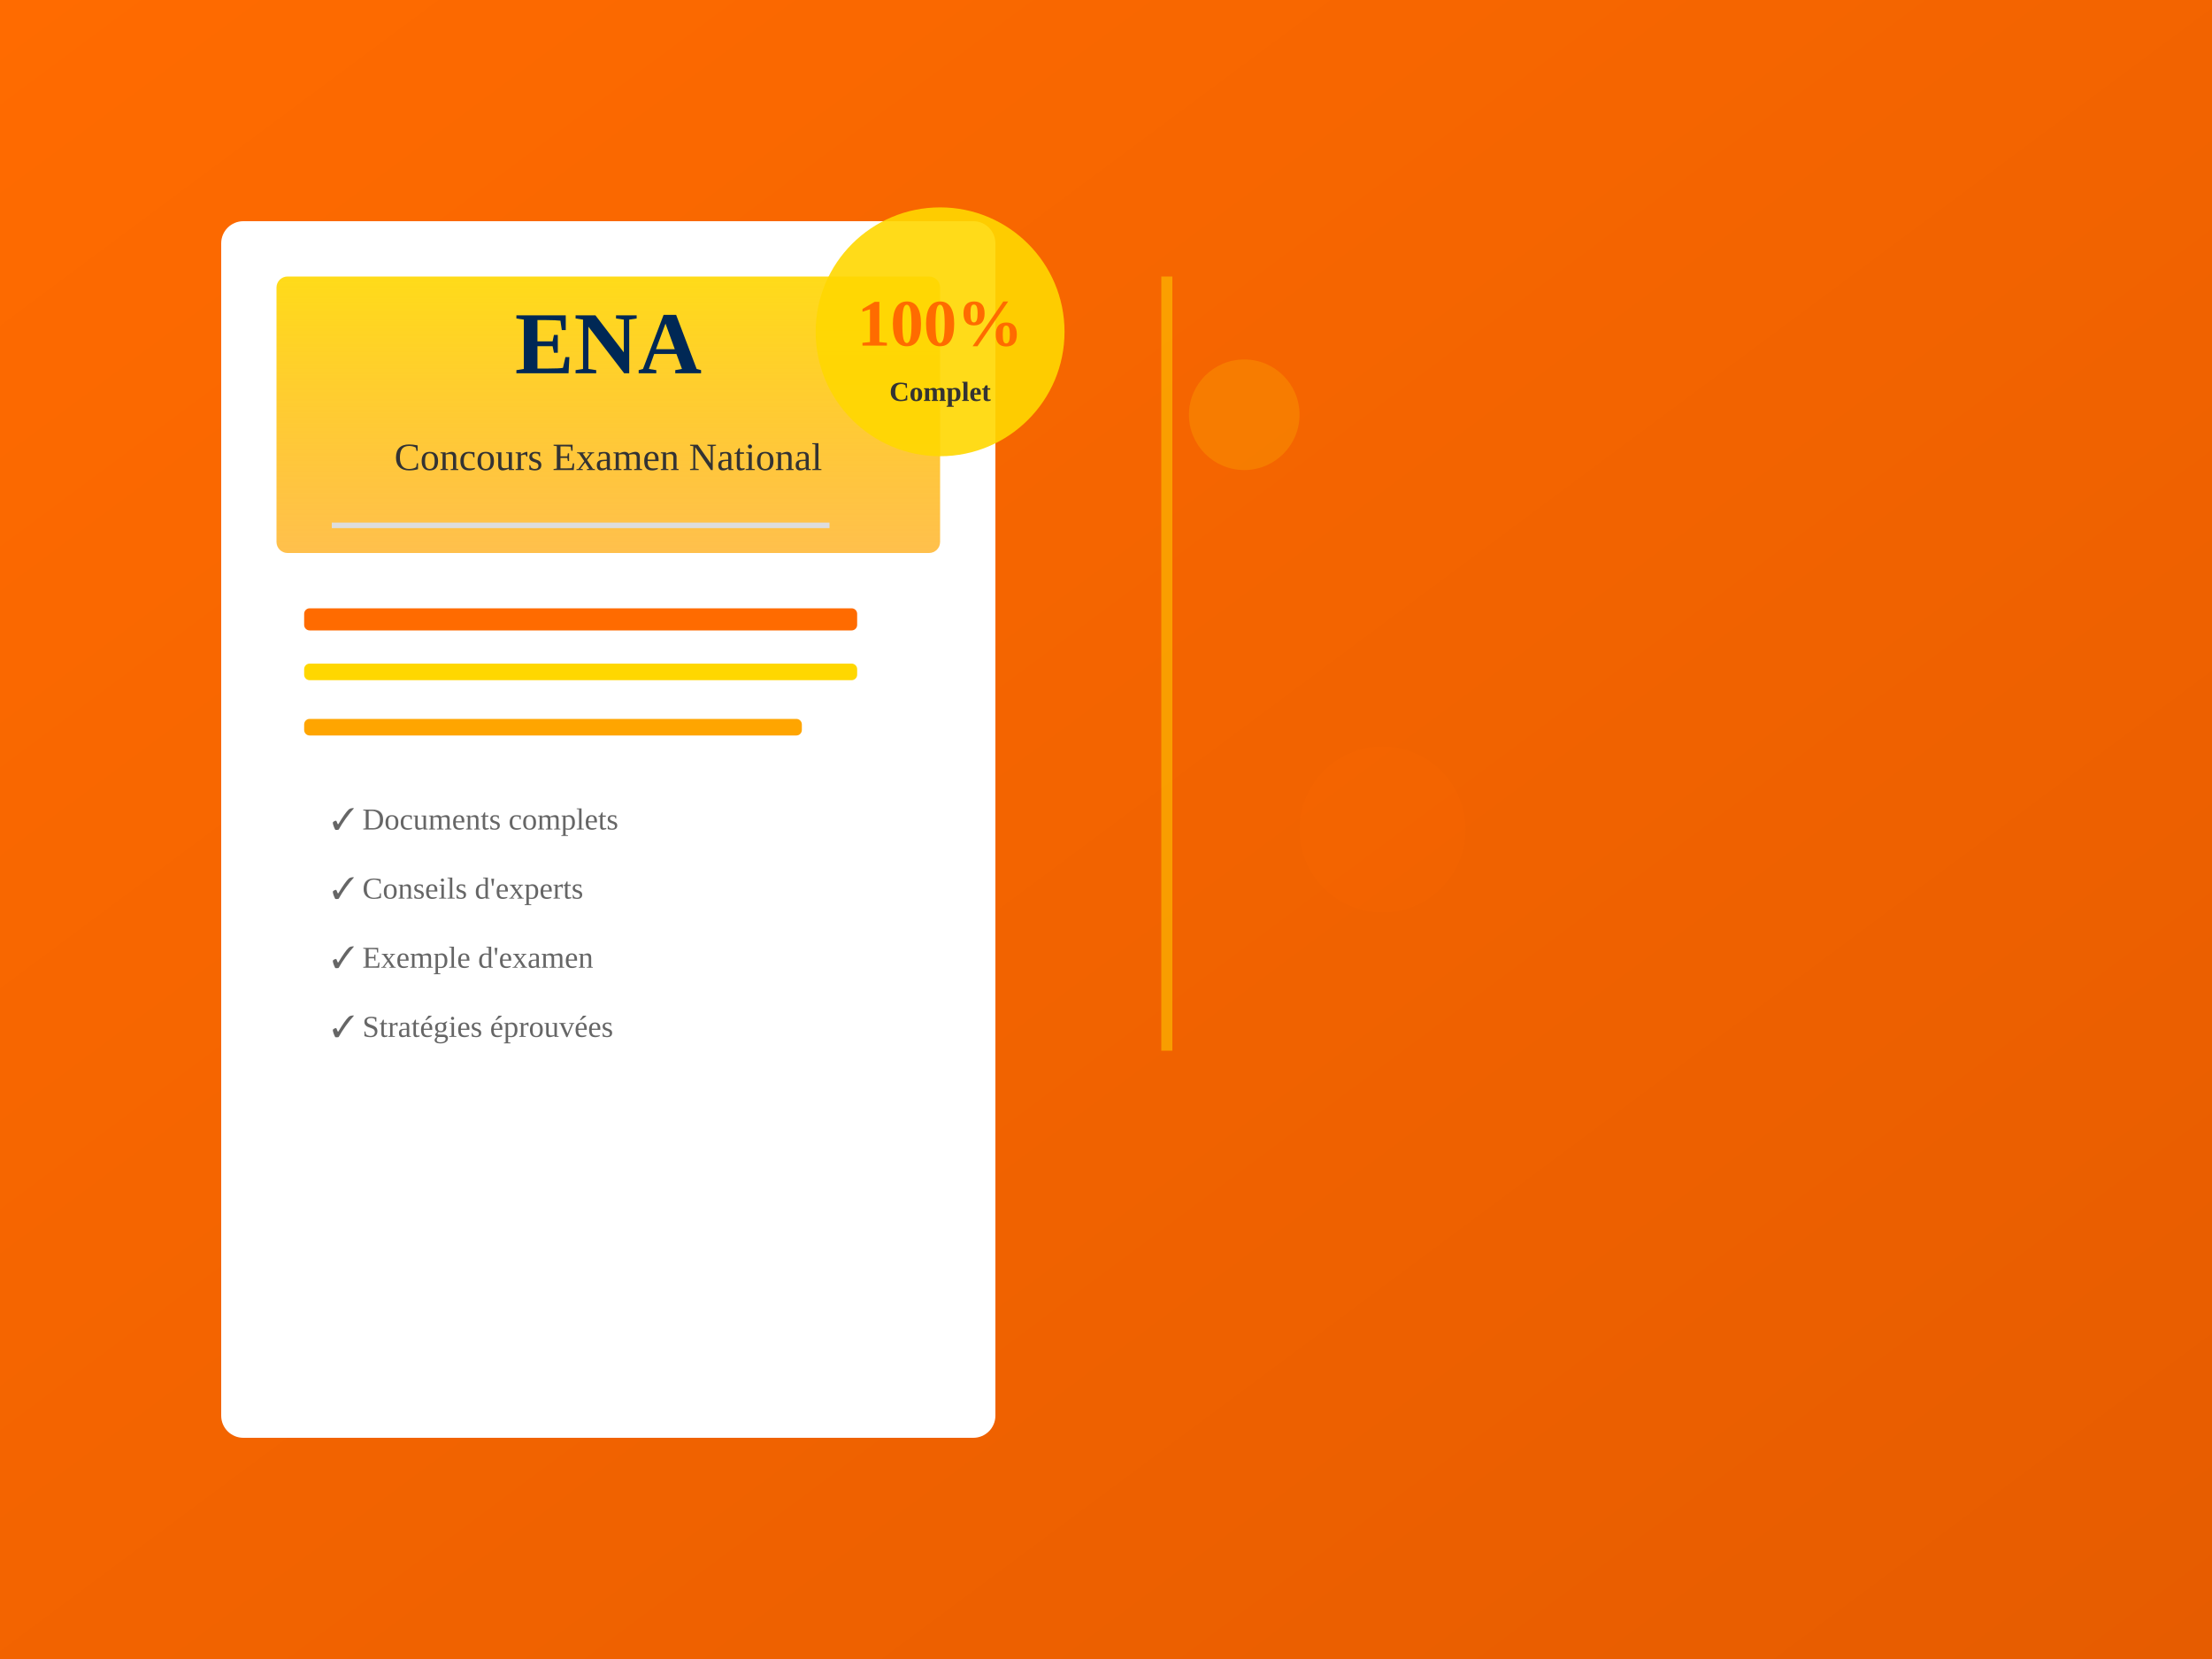
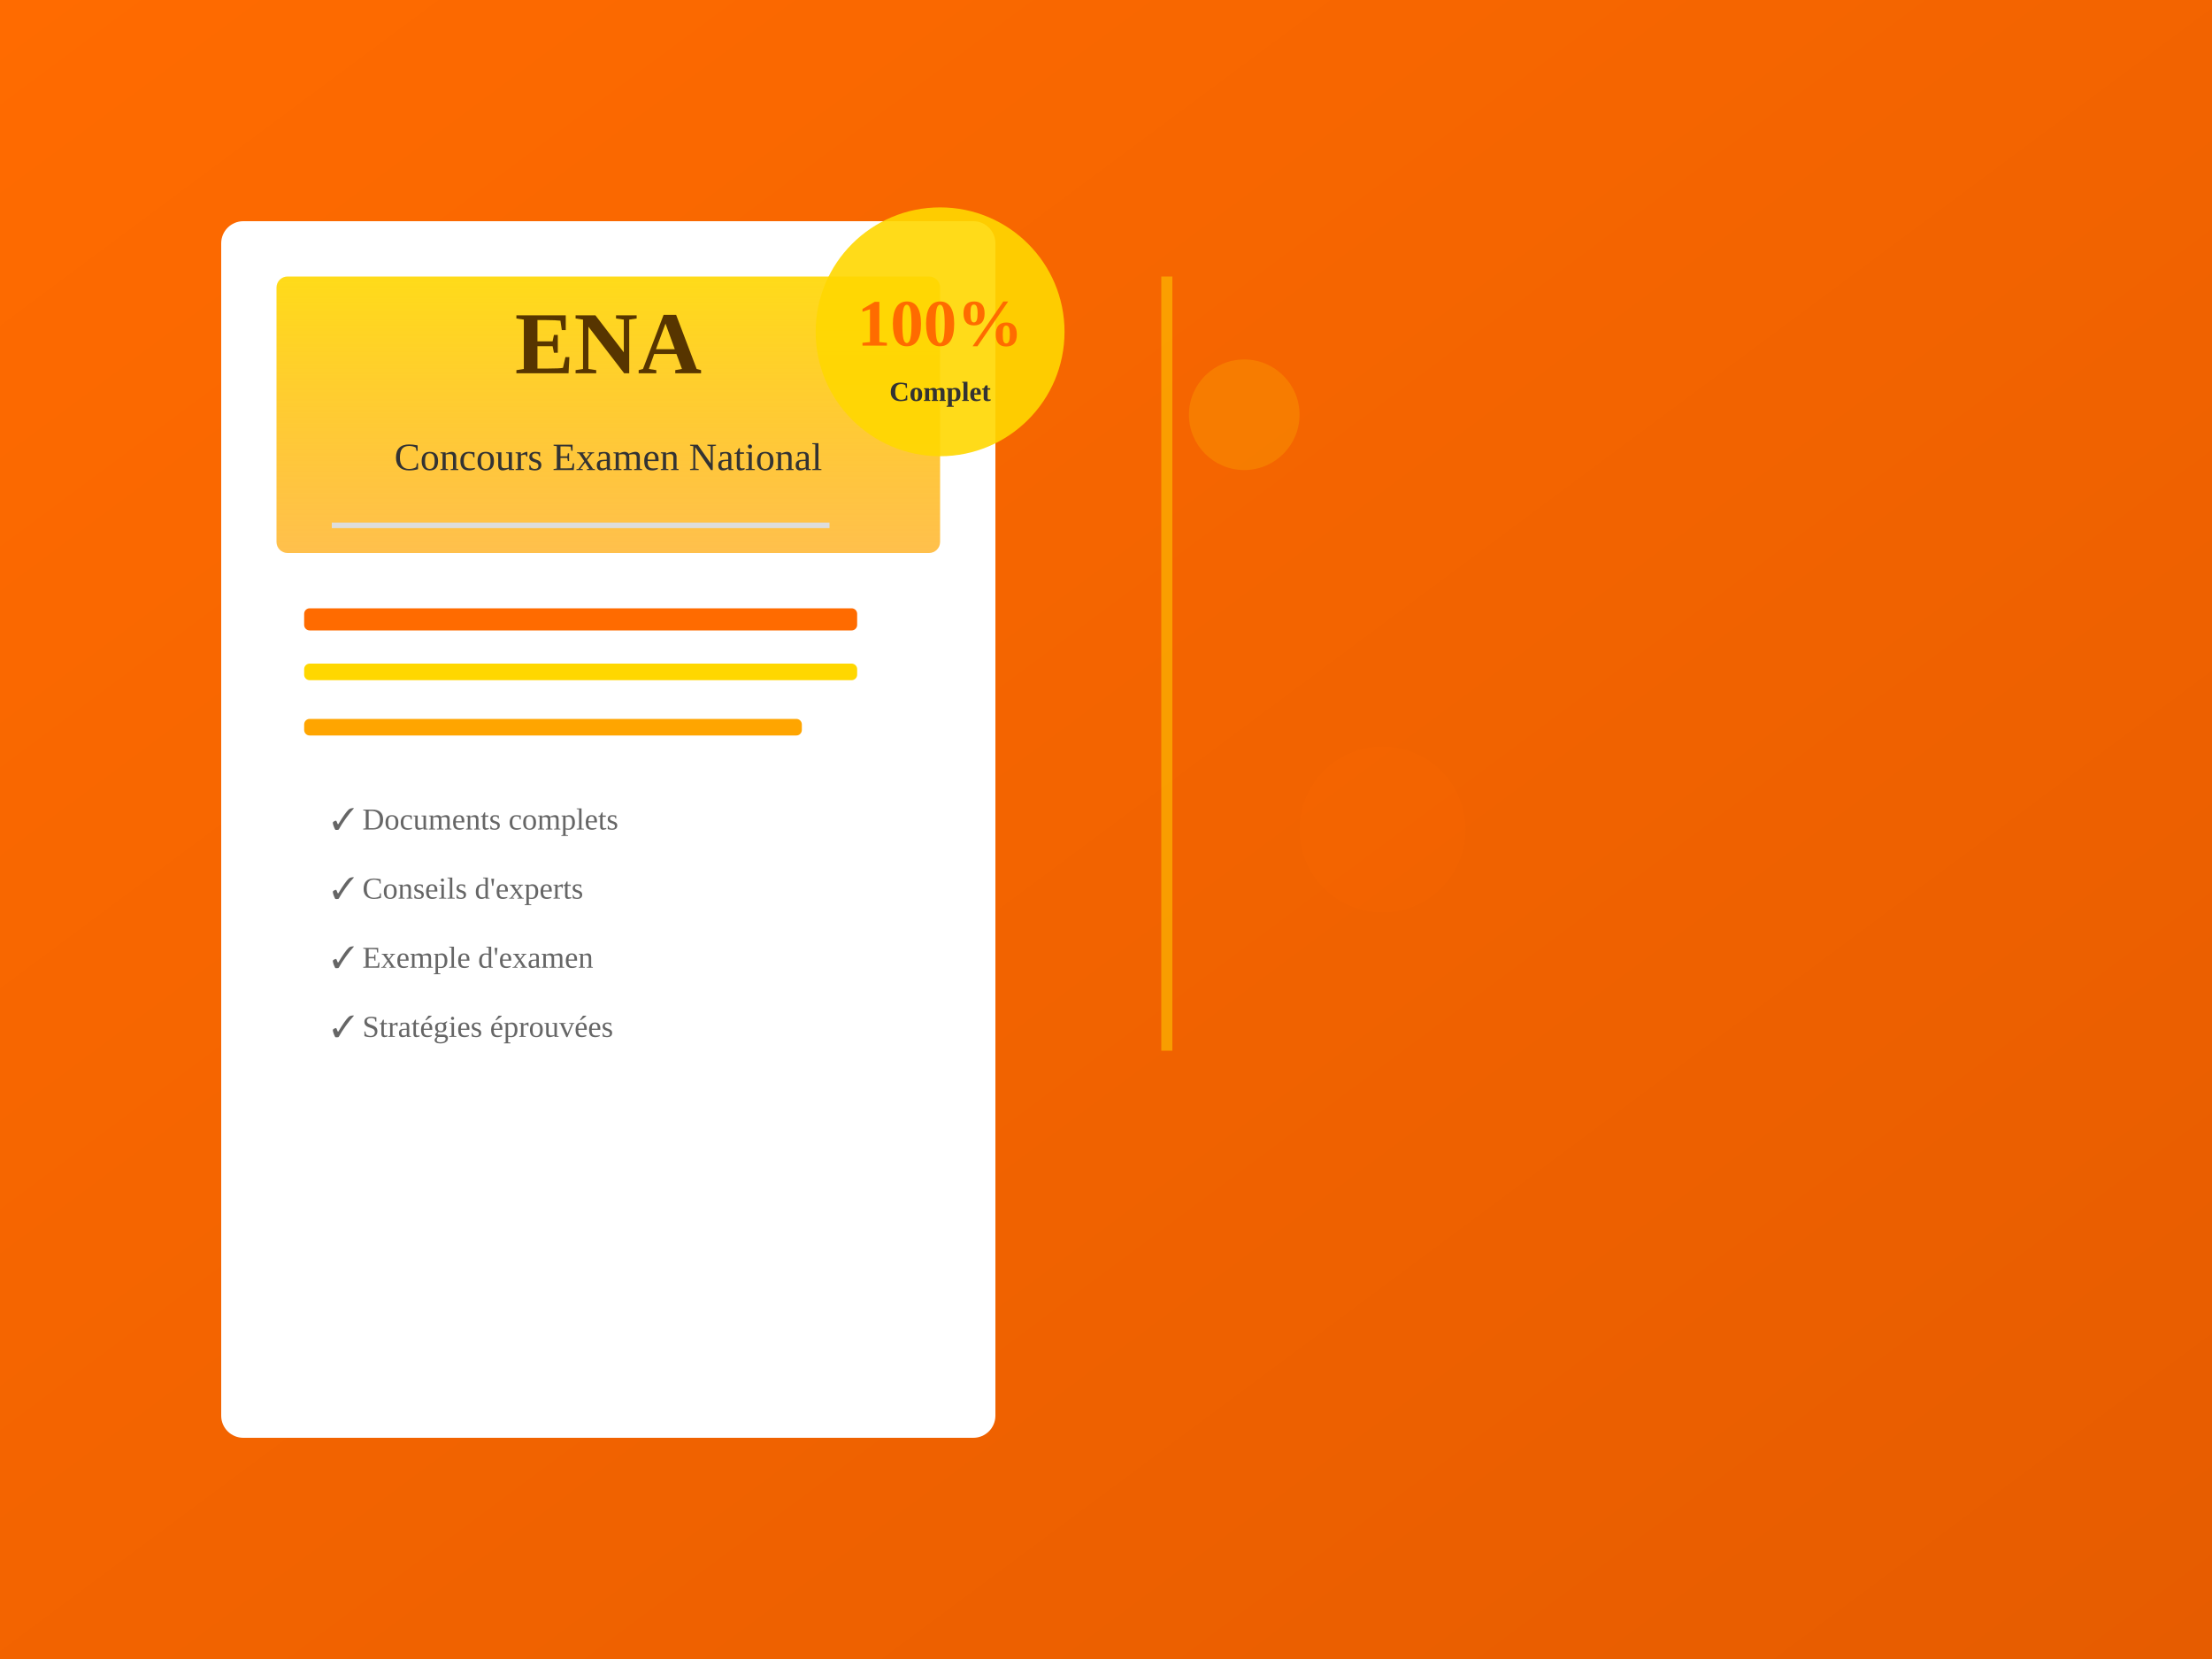
<svg xmlns="http://www.w3.org/2000/svg" width="800" height="600" viewBox="0 0 800 600">
  <defs>
    <linearGradient id="grad1" x1="0%" y1="0%" x2="100%" y2="100%">
      <stop offset="0%" style="stop-color:#FF6B00;stop-opacity:1" />
      <stop offset="100%" style="stop-color:#e65c00;stop-opacity:1" />
    </linearGradient>
    <linearGradient id="grad2" x1="0%" y1="0%" x2="0%" y2="100%">
      <stop offset="0%" style="stop-color:#FFD700;stop-opacity:0.9" />
      <stop offset="100%" style="stop-color:#FFA500;stop-opacity:0.7" />
    </linearGradient>
  </defs>
  <rect width="800" height="600" fill="url(#grad1)" />
  <rect x="80" y="80" width="280" height="440" fill="white" rx="8" shadow="0 10px 30px rgba(0,0,0,0.3)" />
  <rect x="100" y="100" width="240" height="100" fill="url(#grad2)" rx="4" />
-   <text x="220" y="135" font-size="32" font-weight="bold" text-anchor="middle" fill="#002855">ENA</text>
+   <text x="220" y="135" font-size="32" font-weight="bold" text-anchor="middle" fill="#573500">ENA</text>
  <text x="220" y="170" font-size="14" text-anchor="middle" fill="#333">Concours Examen National</text>
  <line x1="120" y1="190" x2="300" y2="190" stroke="#ddd" stroke-width="2" />
  <rect x="110" y="220" width="200" height="8" fill="#FF6B00" rx="2" />
  <rect x="110" y="240" width="200" height="6" fill="#FFD700" rx="2" />
  <rect x="110" y="260" width="180" height="6" fill="#FFA500" rx="2" />
  <text x="120" y="300" font-size="11" fill="#666">✓ Documents complets</text>
  <text x="120" y="325" font-size="11" fill="#666">✓ Conseils d'experts</text>
  <text x="120" y="350" font-size="11" fill="#666">✓ Exemple d'examen</text>
  <text x="120" y="375" font-size="11" fill="#666">✓ Stratégies éprouvées</text>
  <circle cx="340" cy="120" r="45" fill="#FFD700" opacity="0.9" />
  <text x="340" y="125" font-size="24" font-weight="bold" text-anchor="middle" fill="#FF6B00">100%</text>
  <text x="340" y="145" font-size="10" font-weight="bold" text-anchor="middle" fill="#333">Complet</text>
  <rect x="420" y="100" width="4" height="280" fill="#FFD700" opacity="0.5" />
  <circle cx="450" cy="150" r="20" fill="#FFD700" opacity="0.2" />
  <circle cx="500" cy="300" r="30" fill="#FF6B00" opacity="0.15" />
</svg>
